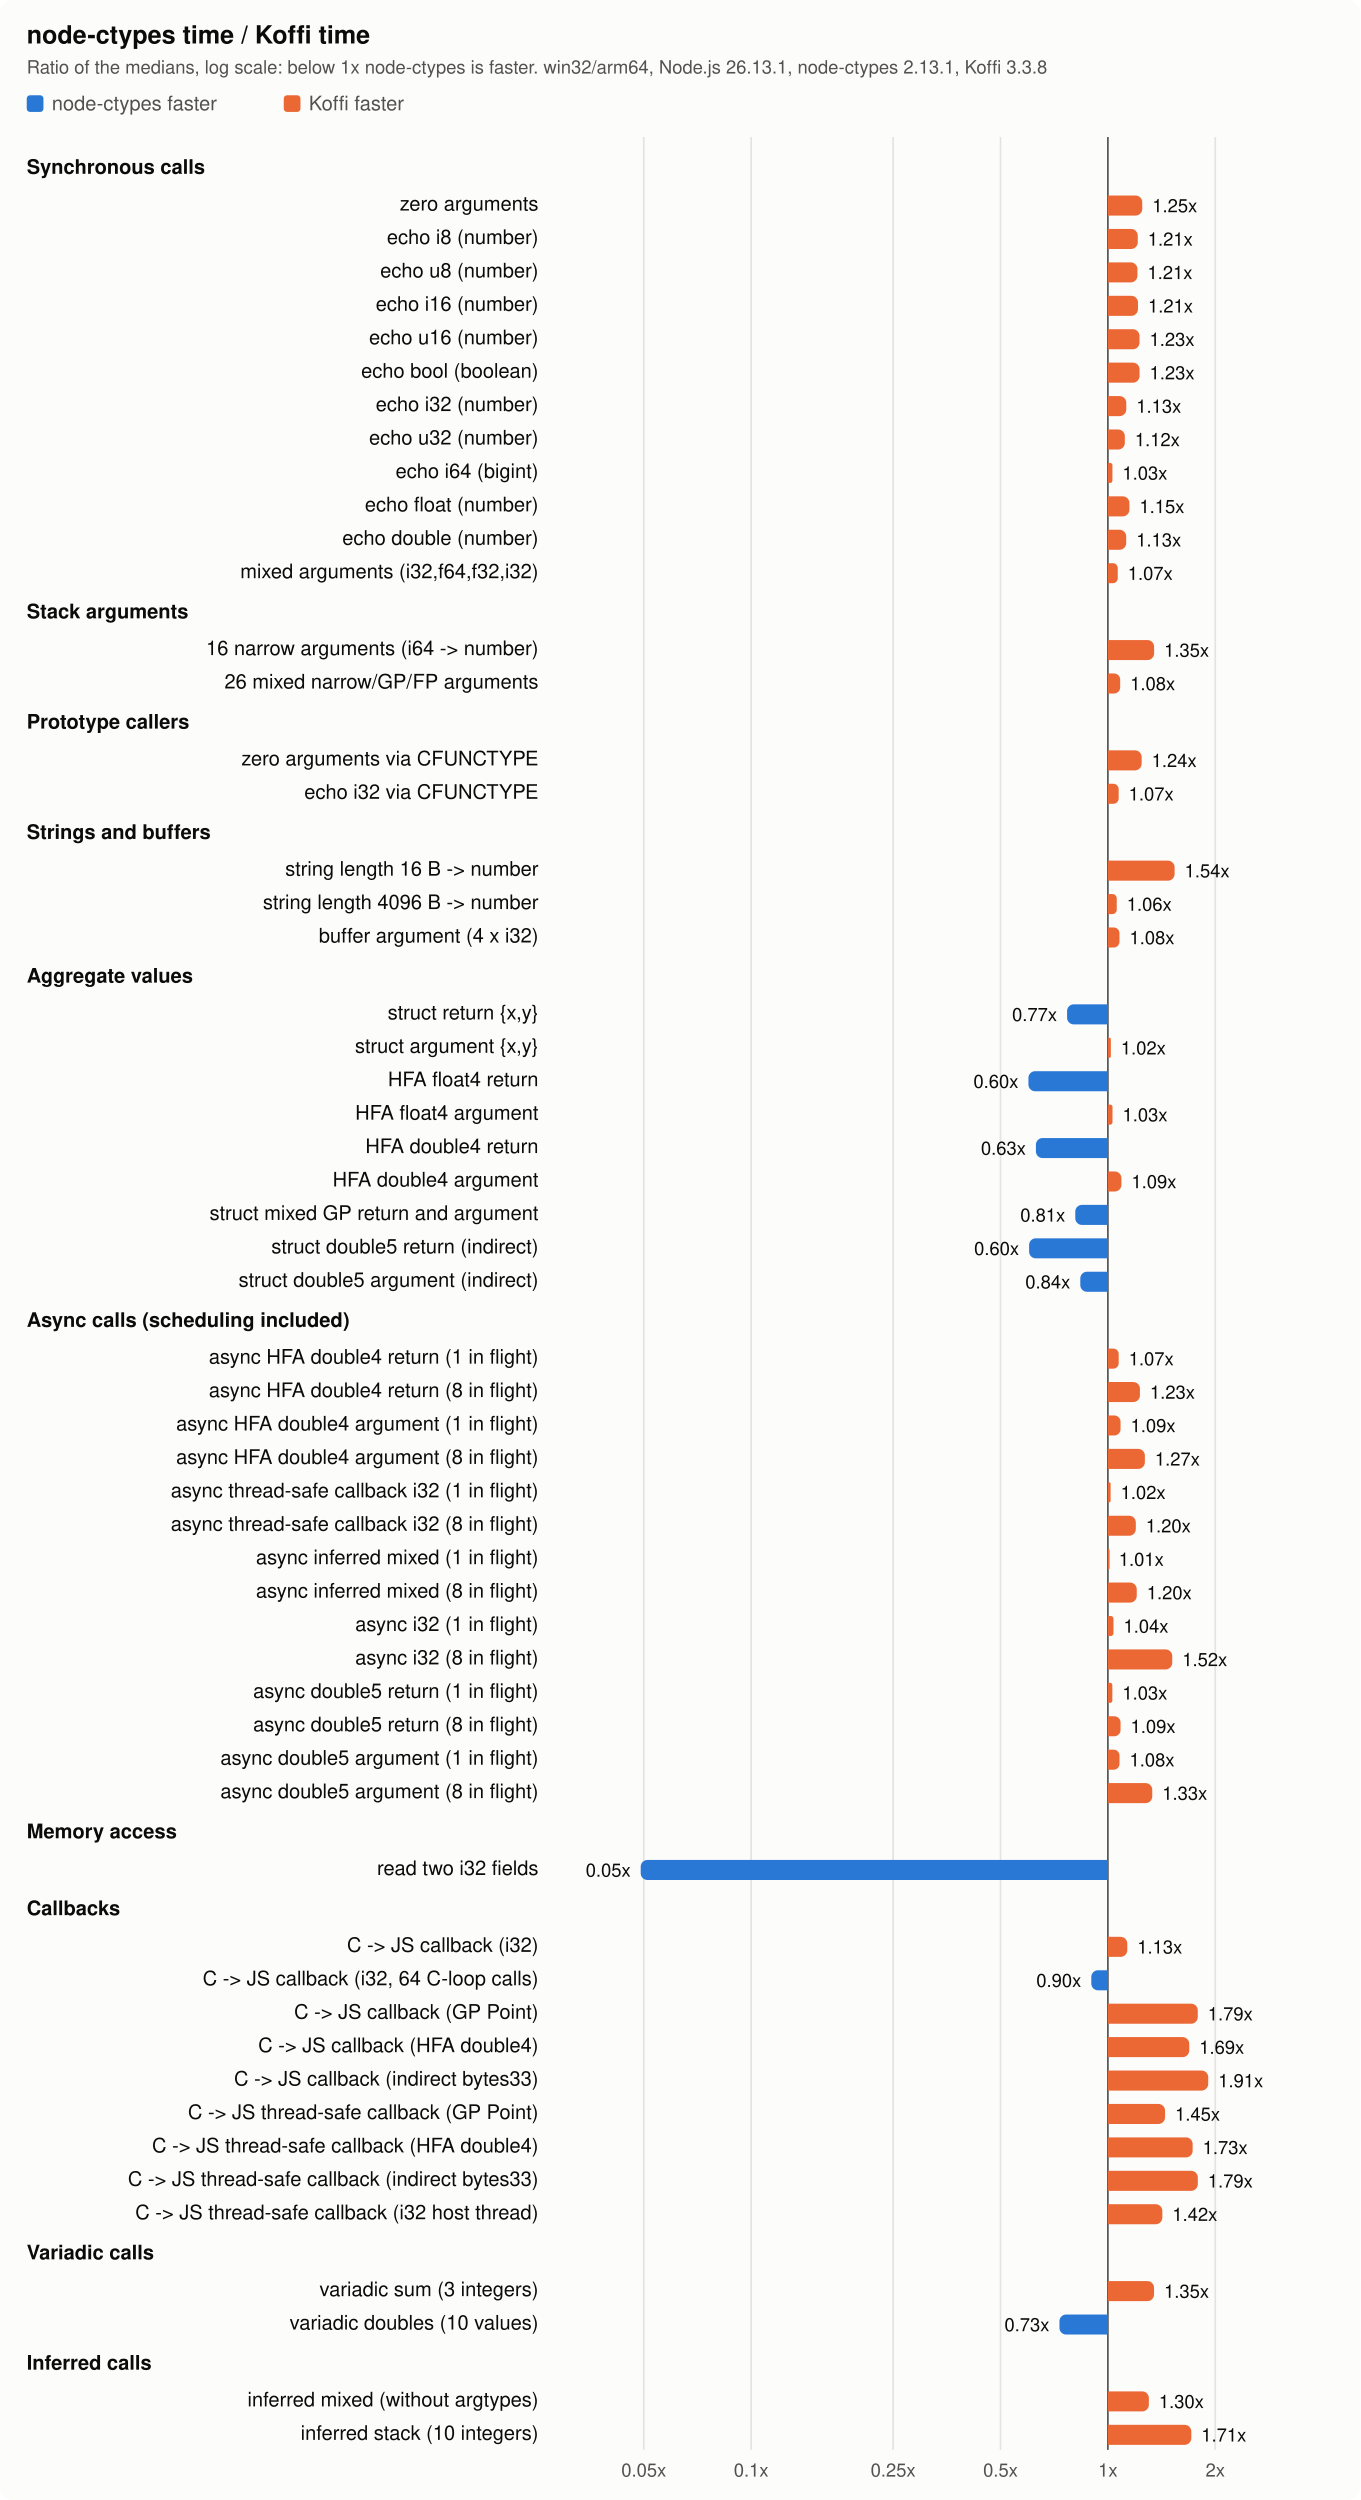
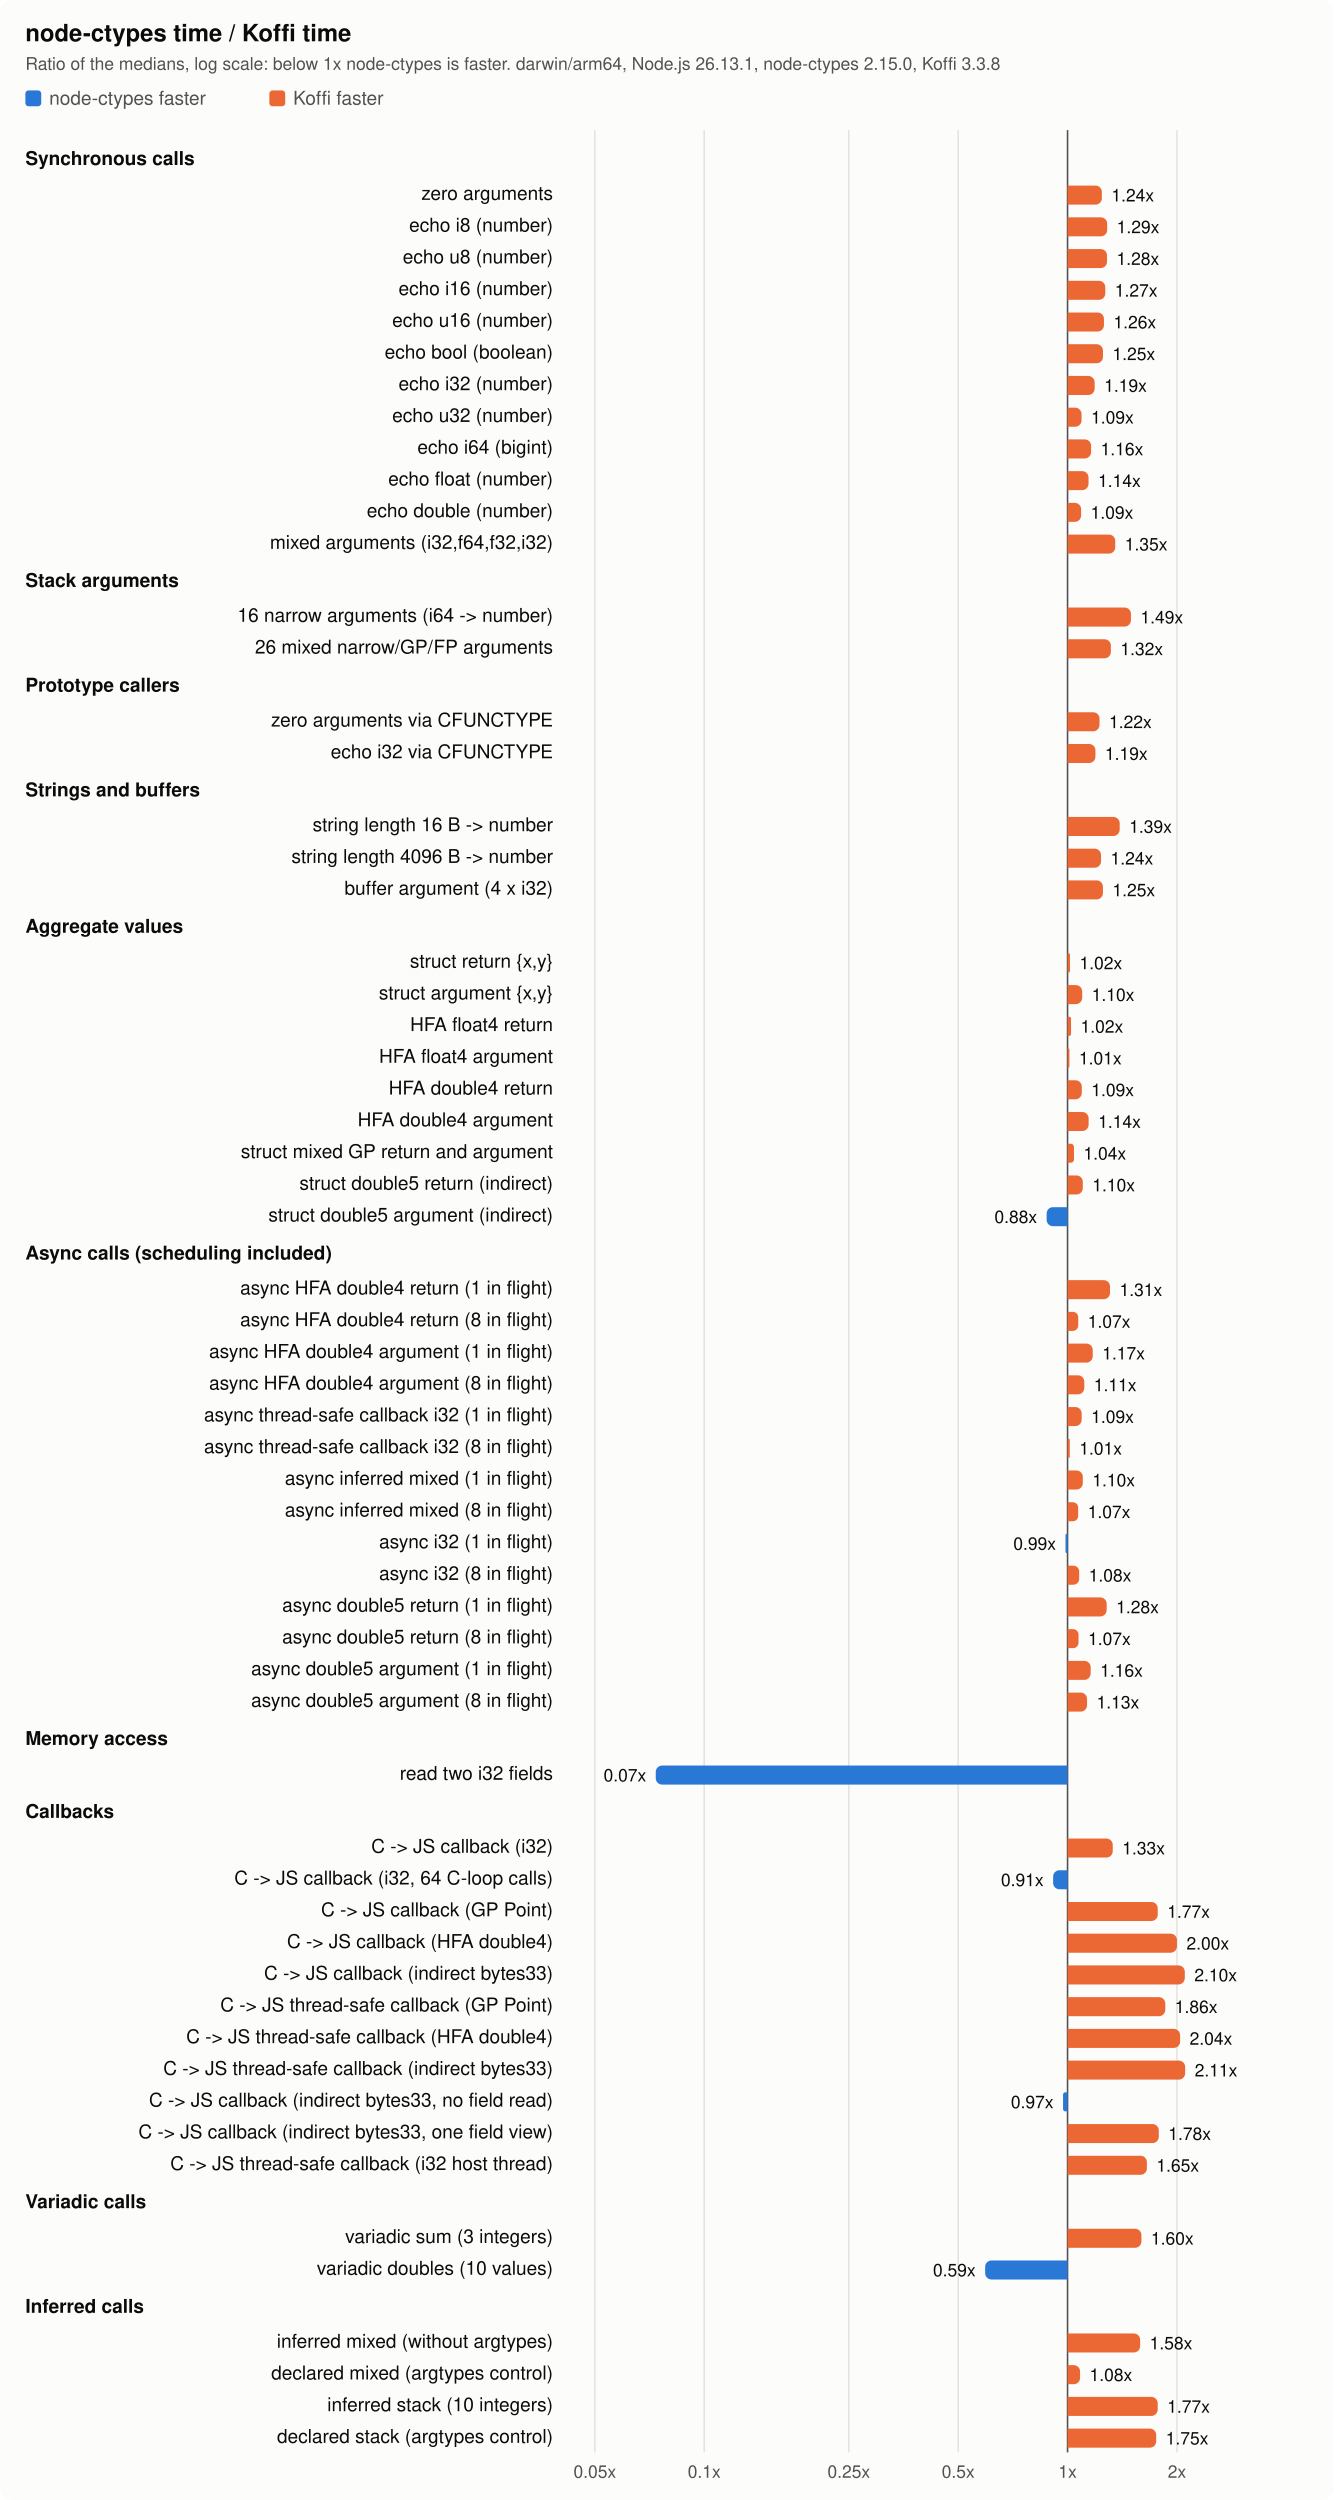
- <svg xmlns="http://www.w3.org/2000/svg" width="814" height="1496" viewBox="0 0 814 1496" role="img" aria-label="node-ctypes time divided by Koffi time, per case">
+ <svg xmlns="http://www.w3.org/2000/svg" width="841" height="1576" viewBox="0 0 841 1576" role="img" aria-label="node-ctypes time divided by Koffi time, per case">
  <style>
.surface { fill: #fcfcfb; } .primary { fill: #0b0b0b; } .secondary { fill: #52514e; }
.ctypes { fill: #2a78d6; } .other { fill: #eb6834; }
.grid { stroke: #e4e3df; stroke-width: 1; } .baseline { stroke: #52514e; stroke-width: 1; }
.whisker { stroke: #0b0b0b; stroke-width: 1.2; }
text { font: 12px -apple-system, BlinkMacSystemFont, "Segoe UI", Helvetica, Arial, sans-serif; }
.title { font-size: 15px; font-weight: 600; } .small { font-size: 11px; } .group { font-weight: 600; }
.value { font-variant-numeric: tabular-nums; }
@media (prefers-color-scheme: dark) {
  .surface { fill: #1a1a19; } .primary { fill: #f0efec; } .secondary { fill: #c3c2b7; }
  .ctypes { fill: #3987e5; } .other { fill: #d95926; }
  .grid { stroke: #383835; } .baseline { stroke: #c3c2b7; } .whisker { stroke: #f0efec; }
}
</style>
-   <rect class="surface" width="814" height="1496" rx="8" />
+   <rect class="surface" width="841" height="1576" rx="8" />
  <text class="primary title" x="16" y="26">node-ctypes time / Koffi time</text>
-   <text class="secondary small" x="16" y="44">Ratio of the medians, log scale: below 1x node-ctypes is faster. win32/arm64, Node.js 26.13.1, node-ctypes 2.13.1, Koffi 3.3.8</text>
+   <text class="secondary small" x="16" y="44">Ratio of the medians, log scale: below 1x node-ctypes is faster. darwin/arm64, Node.js 26.13.1, node-ctypes 2.15.0, Koffi 3.3.8</text>
  <rect class="ctypes" x="16" y="57" width="10" height="10" rx="2" />
  <text class="secondary" x="31" y="66">node-ctypes faster</text>
  <rect class="other" x="169.8" y="57" width="10" height="10" rx="2" />
  <text class="secondary" x="184.8" y="66">Koffi faster</text>
-   <line class="grid" x1="385.235" y1="82" x2="385.235" y2="1466" />
-   <text class="secondary small value" x="385.235" y="1482" text-anchor="middle">0.05x</text>
-   <line class="grid" x1="449.494" y1="82" x2="449.494" y2="1466" />
-   <text class="secondary small value" x="449.494" y="1482" text-anchor="middle">0.1x</text>
-   <line class="grid" x1="534.44" y1="82" x2="534.44" y2="1466" />
-   <text class="secondary small value" x="534.44" y="1482" text-anchor="middle">0.25x</text>
-   <line class="grid" x1="598.699" y1="82" x2="598.699" y2="1466" />
-   <text class="secondary small value" x="598.699" y="1482" text-anchor="middle">0.5x</text>
-   <line class="baseline" x1="662.959" y1="82" x2="662.959" y2="1466" />
-   <text class="secondary small value" x="662.959" y="1482" text-anchor="middle">1x</text>
-   <line class="grid" x1="727.218" y1="82" x2="727.218" y2="1466" />
-   <text class="secondary small value" x="727.218" y="1482" text-anchor="middle">2x</text>
+   <line class="grid" x1="374.976" y1="82" x2="374.976" y2="1546" />
+   <text class="secondary small value" x="374.976" y="1562" text-anchor="middle">0.05x</text>
+   <line class="grid" x1="443.929" y1="82" x2="443.929" y2="1546" />
+   <text class="secondary small value" x="443.929" y="1562" text-anchor="middle">0.1x</text>
+   <line class="grid" x1="535.079" y1="82" x2="535.079" y2="1546" />
+   <text class="secondary small value" x="535.079" y="1562" text-anchor="middle">0.25x</text>
+   <line class="grid" x1="604.032" y1="82" x2="604.032" y2="1546" />
+   <text class="secondary small value" x="604.032" y="1562" text-anchor="middle">0.5x</text>
+   <line class="baseline" x1="672.984" y1="82" x2="672.984" y2="1546" />
+   <text class="secondary small value" x="672.984" y="1562" text-anchor="middle">1x</text>
+   <line class="grid" x1="741.937" y1="82" x2="741.937" y2="1546" />
+   <text class="secondary small value" x="741.937" y="1562" text-anchor="middle">2x</text>
  <text class="primary group" x="16" y="104">Synchronous calls</text>
-   <text class="primary" x="322.2" y="126" text-anchor="end">zero arguments</text>
-   <path class="other" d="M662.959,117h16.573a4,4 0 0 1 4,4v4a4,4 0 0 1 -4,4h-16.573z" />
-   <text class="primary small value" x="689.531" y="127" text-anchor="start">1.25x</text>
-   <text class="primary" x="322.2" y="146" text-anchor="end">echo i8 (number)</text>
-   <path class="other" d="M662.959,137h13.881a4,4 0 0 1 4,4v4a4,4 0 0 1 -4,4h-13.881z" />
-   <text class="primary small value" x="686.84" y="147" text-anchor="start">1.21x</text>
-   <text class="primary" x="322.2" y="166" text-anchor="end">echo u8 (number)</text>
-   <path class="other" d="M662.959,157h13.684a4,4 0 0 1 4,4v4a4,4 0 0 1 -4,4h-13.684z" />
-   <text class="primary small value" x="686.643" y="167" text-anchor="start">1.21x</text>
-   <text class="primary" x="322.2" y="186" text-anchor="end">echo i16 (number)</text>
-   <path class="other" d="M662.959,177h14.012a4,4 0 0 1 4,4v4a4,4 0 0 1 -4,4h-14.012z" />
-   <text class="primary small value" x="686.971" y="187" text-anchor="start">1.21x</text>
-   <text class="primary" x="322.2" y="206" text-anchor="end">echo u16 (number)</text>
-   <path class="other" d="M662.959,197h14.922a4,4 0 0 1 4,4v4a4,4 0 0 1 -4,4h-14.922z" />
-   <text class="primary small value" x="687.881" y="207" text-anchor="start">1.23x</text>
-   <text class="primary" x="322.2" y="226" text-anchor="end">echo bool (boolean)</text>
-   <path class="other" d="M662.959,217h14.949a4,4 0 0 1 4,4v4a4,4 0 0 1 -4,4h-14.949z" />
-   <text class="primary small value" x="687.907" y="227" text-anchor="start">1.23x</text>
-   <text class="primary" x="322.2" y="246" text-anchor="end">echo i32 (number)</text>
-   <path class="other" d="M662.959,237h7.007a4,4 0 0 1 4,4v4a4,4 0 0 1 -4,4h-7.007z" />
-   <text class="primary small value" x="679.966" y="247" text-anchor="start">1.13x</text>
-   <text class="primary" x="322.2" y="266" text-anchor="end">echo u32 (number)</text>
-   <path class="other" d="M662.959,257h6.148a4,4 0 0 1 4,4v4a4,4 0 0 1 -4,4h-6.148z" />
-   <text class="primary small value" x="679.106" y="267" text-anchor="start">1.12x</text>
-   <text class="primary" x="322.2" y="286" text-anchor="end">echo i64 (bigint)</text>
-   <path class="other" d="M662.959,277h1.352a1.352,1.352 0 0 1 1.352,1.352v9.296a1.352,1.352 0 0 1 -1.352,1.352h-1.352z" />
-   <text class="primary small value" x="671.662" y="287" text-anchor="start">1.03x</text>
-   <text class="primary" x="322.2" y="306" text-anchor="end">echo float (number)</text>
-   <path class="other" d="M662.959,297h8.878a4,4 0 0 1 4,4v4a4,4 0 0 1 -4,4h-8.878z" />
-   <text class="primary small value" x="681.836" y="307" text-anchor="start">1.15x</text>
-   <text class="primary" x="322.2" y="326" text-anchor="end">echo double (number)</text>
-   <path class="other" d="M662.959,317h6.969a4,4 0 0 1 4,4v4a4,4 0 0 1 -4,4h-6.969z" />
-   <text class="primary small value" x="679.927" y="327" text-anchor="start">1.13x</text>
-   <text class="primary" x="322.2" y="346" text-anchor="end">mixed arguments (i32,f64,f32,i32)</text>
-   <path class="other" d="M662.959,337h2.952a2.952,2.952 0 0 1 2.952,2.952v6.097a2.952,2.952 0 0 1 -2.952,2.952h-2.952z" />
-   <text class="primary small value" x="674.862" y="347" text-anchor="start">1.07x</text>
+   <text class="primary" x="348.6" y="126" text-anchor="end">zero arguments</text>
+   <path class="other" d="M672.984,117h17.636a4,4 0 0 1 4,4v4a4,4 0 0 1 -4,4h-17.636z" />
+   <text class="primary small value" x="700.62" y="127" text-anchor="start">1.24x</text>
+   <text class="primary" x="348.6" y="146" text-anchor="end">echo i8 (number)</text>
+   <path class="other" d="M672.984,137h20.986a4,4 0 0 1 4,4v4a4,4 0 0 1 -4,4h-20.986z" />
+   <text class="primary small value" x="703.971" y="147" text-anchor="start">1.29x</text>
+   <text class="primary" x="348.6" y="166" text-anchor="end">echo u8 (number)</text>
+   <path class="other" d="M672.984,157h20.881a4,4 0 0 1 4,4v4a4,4 0 0 1 -4,4h-20.881z" />
+   <text class="primary small value" x="703.865" y="167" text-anchor="start">1.28x</text>
+   <text class="primary" x="348.6" y="186" text-anchor="end">echo i16 (number)</text>
+   <path class="other" d="M672.984,177h19.793a4,4 0 0 1 4,4v4a4,4 0 0 1 -4,4h-19.793z" />
+   <text class="primary small value" x="702.778" y="187" text-anchor="start">1.27x</text>
+   <text class="primary" x="348.6" y="206" text-anchor="end">echo u16 (number)</text>
+   <path class="other" d="M672.984,197h18.953a4,4 0 0 1 4,4v4a4,4 0 0 1 -4,4h-18.953z" />
+   <text class="primary small value" x="701.937" y="207" text-anchor="start">1.26x</text>
+   <text class="primary" x="348.6" y="226" text-anchor="end">echo bool (boolean)</text>
+   <path class="other" d="M672.984,217h18.337a4,4 0 0 1 4,4v4a4,4 0 0 1 -4,4h-18.337z" />
+   <text class="primary small value" x="701.321" y="227" text-anchor="start">1.25x</text>
+   <text class="primary" x="348.6" y="246" text-anchor="end">echo i32 (number)</text>
+   <path class="other" d="M672.984,237h13.092a4,4 0 0 1 4,4v4a4,4 0 0 1 -4,4h-13.092z" />
+   <text class="primary small value" x="696.077" y="247" text-anchor="start">1.19x</text>
+   <text class="primary" x="348.6" y="266" text-anchor="end">echo u32 (number)</text>
+   <path class="other" d="M672.984,257h4.824a4,4 0 0 1 4,4v4a4,4 0 0 1 -4,4h-4.824z" />
+   <text class="primary small value" x="687.809" y="267" text-anchor="start">1.09x</text>
+   <text class="primary" x="348.6" y="286" text-anchor="end">echo i64 (bigint)</text>
+   <path class="other" d="M672.984,277h10.856a4,4 0 0 1 4,4v4a4,4 0 0 1 -4,4h-10.856z" />
+   <text class="primary small value" x="693.84" y="287" text-anchor="start">1.16x</text>
+   <text class="primary" x="348.6" y="306" text-anchor="end">echo float (number)</text>
+   <path class="other" d="M672.984,297h9.225a4,4 0 0 1 4,4v4a4,4 0 0 1 -4,4h-9.225z" />
+   <text class="primary small value" x="692.21" y="307" text-anchor="start">1.14x</text>
+   <text class="primary" x="348.6" y="326" text-anchor="end">echo double (number)</text>
+   <path class="other" d="M672.984,317h4.549a4,4 0 0 1 4,4v4a4,4 0 0 1 -4,4h-4.549z" />
+   <text class="primary small value" x="687.534" y="327" text-anchor="start">1.09x</text>
+   <text class="primary" x="348.6" y="346" text-anchor="end">mixed arguments (i32,f64,f32,i32)</text>
+   <path class="other" d="M672.984,337h26.078a4,4 0 0 1 4,4v4a4,4 0 0 1 -4,4h-26.078z" />
+   <text class="primary small value" x="709.062" y="347" text-anchor="start">1.35x</text>
  <text class="primary group" x="16" y="370">Stack arguments</text>
-   <text class="primary" x="322.2" y="392" text-anchor="end">16 narrow arguments (i64 -&gt; number)</text>
-   <path class="other" d="M662.959,383h23.653a4,4 0 0 1 4,4v4a4,4 0 0 1 -4,4h-23.653z" />
-   <text class="primary small value" x="696.612" y="393" text-anchor="start">1.35x</text>
-   <text class="primary" x="322.2" y="412" text-anchor="end">26 mixed narrow/GP/FP arguments</text>
-   <path class="other" d="M662.959,403h3.678a3.678,3.678 0 0 1 3.678,3.678v4.645a3.678,3.678 0 0 1 -3.678,3.678h-3.678z" />
-   <text class="primary small value" x="676.314" y="413" text-anchor="start">1.08x</text>
+   <text class="primary" x="348.6" y="392" text-anchor="end">16 narrow arguments (i64 -&gt; number)</text>
+   <path class="other" d="M672.984,383h35.965a4,4 0 0 1 4,4v4a4,4 0 0 1 -4,4h-35.965z" />
+   <text class="primary small value" x="718.949" y="393" text-anchor="start">1.49x</text>
+   <text class="primary" x="348.6" y="412" text-anchor="end">26 mixed narrow/GP/FP arguments</text>
+   <path class="other" d="M672.984,403h23.315a4,4 0 0 1 4,4v4a4,4 0 0 1 -4,4h-23.315z" />
+   <text class="primary small value" x="706.299" y="413" text-anchor="start">1.32x</text>
  <text class="primary group" x="16" y="436">Prototype callers</text>
-   <text class="primary" x="322.2" y="458" text-anchor="end">zero arguments via CFUNCTYPE</text>
-   <path class="other" d="M662.959,449h16.202a4,4 0 0 1 4,4v4a4,4 0 0 1 -4,4h-16.202z" />
-   <text class="primary small value" x="689.161" y="459" text-anchor="start">1.24x</text>
-   <text class="primary" x="322.2" y="478" text-anchor="end">echo i32 via CFUNCTYPE</text>
-   <path class="other" d="M662.959,469h3.227a3.227,3.227 0 0 1 3.227,3.227v5.545a3.227,3.227 0 0 1 -3.227,3.227h-3.227z" />
-   <text class="primary small value" x="675.413" y="479" text-anchor="start">1.07x</text>
+   <text class="primary" x="348.6" y="458" text-anchor="end">zero arguments via CFUNCTYPE</text>
+   <path class="other" d="M672.984,449h16.153a4,4 0 0 1 4,4v4a4,4 0 0 1 -4,4h-16.153z" />
+   <text class="primary small value" x="699.138" y="459" text-anchor="start">1.22x</text>
+   <text class="primary" x="348.6" y="478" text-anchor="end">echo i32 via CFUNCTYPE</text>
+   <path class="other" d="M672.984,469h13.579a4,4 0 0 1 4,4v4a4,4 0 0 1 -4,4h-13.579z" />
+   <text class="primary small value" x="696.564" y="479" text-anchor="start">1.19x</text>
  <text class="primary group" x="16" y="502">Strings and buffers</text>
-   <text class="primary" x="322.2" y="524" text-anchor="end">string length 16 B -&gt; number</text>
-   <path class="other" d="M662.959,515h35.927a4,4 0 0 1 4,4v4a4,4 0 0 1 -4,4h-35.927z" />
-   <text class="primary small value" x="708.886" y="525" text-anchor="start">1.54x</text>
-   <text class="primary" x="322.2" y="544" text-anchor="end">string length 4096 B -&gt; number</text>
-   <path class="other" d="M662.959,535h2.652a2.652,2.652 0 0 1 2.652,2.652v6.697a2.652,2.652 0 0 1 -2.652,2.652h-2.652z" />
-   <text class="primary small value" x="674.262" y="545" text-anchor="start">1.06x</text>
-   <text class="primary" x="322.2" y="564" text-anchor="end">buffer argument (4 x i32)</text>
-   <path class="other" d="M662.959,555h3.463a3.463,3.463 0 0 1 3.463,3.463v5.074a3.463,3.463 0 0 1 -3.463,3.463h-3.463z" />
-   <text class="primary small value" x="675.885" y="565" text-anchor="start">1.08x</text>
+   <text class="primary" x="348.6" y="524" text-anchor="end">string length 16 B -&gt; number</text>
+   <path class="other" d="M672.984,515h28.866a4,4 0 0 1 4,4v4a4,4 0 0 1 -4,4h-28.866z" />
+   <text class="primary small value" x="711.851" y="525" text-anchor="start">1.39x</text>
+   <text class="primary" x="348.6" y="544" text-anchor="end">string length 4096 B -&gt; number</text>
+   <path class="other" d="M672.984,535h17.112a4,4 0 0 1 4,4v4a4,4 0 0 1 -4,4h-17.112z" />
+   <text class="primary small value" x="700.097" y="545" text-anchor="start">1.24x</text>
+   <text class="primary" x="348.6" y="564" text-anchor="end">buffer argument (4 x i32)</text>
+   <path class="other" d="M672.984,555h18.309a4,4 0 0 1 4,4v4a4,4 0 0 1 -4,4h-18.309z" />
+   <text class="primary small value" x="701.293" y="565" text-anchor="start">1.25x</text>
  <text class="primary group" x="16" y="588">Aggregate values</text>
-   <text class="primary" x="322.2" y="610" text-anchor="end">struct return {x,y}</text>
-   <path class="ctypes" d="M662.959,601v12h-20.431a4,4 0 0 1 -4,-4v-4a4,4 0 0 1 4,-4z" />
-   <text class="primary small value" x="632.527" y="611" text-anchor="end">0.77x</text>
-   <text class="primary" x="322.2" y="630" text-anchor="end">struct argument {x,y}</text>
-   <path class="other" d="M662.959,621h0.885a0.885,0.885 0 0 1 0.885,0.885v10.229a0.885,0.885 0 0 1 -0.885,0.885h-0.885z" />
-   <text class="primary small value" x="670.729" y="631" text-anchor="start">1.02x</text>
-   <text class="primary" x="322.2" y="650" text-anchor="end">HFA float4 return</text>
-   <path class="ctypes" d="M662.959,641v12h-43.55a4,4 0 0 1 -4,-4v-4a4,4 0 0 1 4,-4z" />
-   <text class="primary small value" x="609.409" y="651" text-anchor="end">0.60x</text>
-   <text class="primary" x="322.2" y="670" text-anchor="end">HFA float4 argument</text>
-   <path class="other" d="M662.959,661h1.382a1.382,1.382 0 0 1 1.382,1.382v9.236a1.382,1.382 0 0 1 -1.382,1.382h-1.382z" />
-   <text class="primary small value" x="671.723" y="671" text-anchor="start">1.03x</text>
-   <text class="primary" x="322.2" y="690" text-anchor="end">HFA double4 return</text>
-   <path class="ctypes" d="M662.959,681v12h-39.069a4,4 0 0 1 -4,-4v-4a4,4 0 0 1 4,-4z" />
-   <text class="primary small value" x="613.889" y="691" text-anchor="end">0.63x</text>
-   <text class="primary" x="322.2" y="710" text-anchor="end">HFA double4 argument</text>
-   <path class="other" d="M662.959,701h4.099a4,4 0 0 1 4,4v4a4,4 0 0 1 -4,4h-4.099z" />
-   <text class="primary small value" x="677.057" y="711" text-anchor="start">1.09x</text>
-   <text class="primary" x="322.2" y="730" text-anchor="end">struct mixed GP return and argument</text>
-   <path class="ctypes" d="M662.959,721v12h-15.516a4,4 0 0 1 -4,-4v-4a4,4 0 0 1 4,-4z" />
-   <text class="primary small value" x="637.443" y="731" text-anchor="end">0.81x</text>
-   <text class="primary" x="322.2" y="750" text-anchor="end">struct double5 return (indirect)</text>
-   <path class="ctypes" d="M662.959,741v12h-43.146a4,4 0 0 1 -4,-4v-4a4,4 0 0 1 4,-4z" />
-   <text class="primary small value" x="609.812" y="751" text-anchor="end">0.60x</text>
-   <text class="primary" x="322.2" y="770" text-anchor="end">struct double5 argument (indirect)</text>
-   <path class="ctypes" d="M662.959,761v12h-12.511a4,4 0 0 1 -4,-4v-4a4,4 0 0 1 4,-4z" />
-   <text class="primary small value" x="640.447" y="771" text-anchor="end">0.84x</text>
+   <text class="primary" x="348.6" y="610" text-anchor="end">struct return {x,y}</text>
+   <path class="other" d="M672.984,601h0.77a0.77,0.77 0 0 1 0.77,0.77v10.46a0.77,0.77 0 0 1 -0.77,0.77h-0.77z" />
+   <text class="primary small value" x="680.525" y="611" text-anchor="start">1.02x</text>
+   <text class="primary" x="348.6" y="630" text-anchor="end">struct argument {x,y}</text>
+   <path class="other" d="M672.984,621h5.232a4,4 0 0 1 4,4v4a4,4 0 0 1 -4,4h-5.232z" />
+   <text class="primary small value" x="688.217" y="631" text-anchor="start">1.10x</text>
+   <text class="primary" x="348.6" y="650" text-anchor="end">HFA float4 return</text>
+   <path class="other" d="M672.984,641h1.105a1.105,1.105 0 0 1 1.105,1.105v9.79a1.105,1.105 0 0 1 -1.105,1.105h-1.105z" />
+   <text class="primary small value" x="681.195" y="651" text-anchor="start">1.02x</text>
+   <text class="primary" x="348.6" y="670" text-anchor="end">HFA float4 argument</text>
+   <path class="other" d="M672.984,661h0.59a0.59,0.59 0 0 1 0.59,0.59v10.82a0.59,0.59 0 0 1 -0.59,0.59h-0.59z" />
+   <text class="primary small value" x="680.164" y="671" text-anchor="start">1.01x</text>
+   <text class="primary" x="348.6" y="690" text-anchor="end">HFA double4 return</text>
+   <path class="other" d="M672.984,681h4.983a4,4 0 0 1 4,4v4a4,4 0 0 1 -4,4h-4.983z" />
+   <text class="primary small value" x="687.967" y="691" text-anchor="start">1.09x</text>
+   <text class="primary" x="348.6" y="710" text-anchor="end">HFA double4 argument</text>
+   <path class="other" d="M672.984,701h9.289a4,4 0 0 1 4,4v4a4,4 0 0 1 -4,4h-9.289z" />
+   <text class="primary small value" x="692.273" y="711" text-anchor="start">1.14x</text>
+   <text class="primary" x="348.6" y="730" text-anchor="end">struct mixed GP return and argument</text>
+   <path class="other" d="M672.984,721h2.022a2.022,2.022 0 0 1 2.022,2.022v7.956a2.022,2.022 0 0 1 -2.022,2.022h-2.022z" />
+   <text class="primary small value" x="683.029" y="731" text-anchor="start">1.04x</text>
+   <text class="primary" x="348.6" y="750" text-anchor="end">struct double5 return (indirect)</text>
+   <path class="other" d="M672.984,741h5.618a4,4 0 0 1 4,4v4a4,4 0 0 1 -4,4h-5.618z" />
+   <text class="primary small value" x="688.602" y="751" text-anchor="start">1.10x</text>
+   <text class="primary" x="348.6" y="770" text-anchor="end">struct double5 argument (indirect)</text>
+   <path class="ctypes" d="M672.984,761v12h-9.187a4,4 0 0 1 -4,-4v-4a4,4 0 0 1 4,-4z" />
+   <text class="primary small value" x="653.797" y="771" text-anchor="end">0.88x</text>
  <text class="primary group" x="16" y="794">Async calls (scheduling included)</text>
-   <text class="primary" x="322.2" y="816" text-anchor="end">async HFA double4 return (1 in flight)</text>
-   <path class="other" d="M662.959,807h3.235a3.235,3.235 0 0 1 3.235,3.235v5.53a3.235,3.235 0 0 1 -3.235,3.235h-3.235z" />
-   <text class="primary small value" x="675.429" y="817" text-anchor="start">1.07x</text>
-   <text class="primary" x="322.2" y="836" text-anchor="end">async HFA double4 return (8 in flight)</text>
-   <path class="other" d="M662.959,827h15.178a4,4 0 0 1 4,4v4a4,4 0 0 1 -4,4h-15.178z" />
-   <text class="primary small value" x="688.137" y="837" text-anchor="start">1.23x</text>
-   <text class="primary" x="322.2" y="856" text-anchor="end">async HFA double4 argument (1 in flight)</text>
-   <path class="other" d="M662.959,847h3.79a3.79,3.79 0 0 1 3.79,3.79v4.42a3.79,3.79 0 0 1 -3.79,3.79h-3.79z" />
-   <text class="primary small value" x="676.539" y="857" text-anchor="start">1.09x</text>
-   <text class="primary" x="322.2" y="876" text-anchor="end">async HFA double4 argument (8 in flight)</text>
-   <path class="other" d="M662.959,867h18.134a4,4 0 0 1 4,4v4a4,4 0 0 1 -4,4h-18.134z" />
-   <text class="primary small value" x="691.093" y="877" text-anchor="start">1.27x</text>
-   <text class="primary" x="322.2" y="896" text-anchor="end">async thread-safe callback i32 (1 in flight)</text>
-   <path class="other" d="M662.959,887h0.814a0.814,0.814 0 0 1 0.814,0.814v10.371a0.814,0.814 0 0 1 -0.814,0.814h-0.814z" />
-   <text class="primary small value" x="670.587" y="897" text-anchor="start">1.02x</text>
-   <text class="primary" x="322.2" y="916" text-anchor="end">async thread-safe callback i32 (8 in flight)</text>
-   <path class="other" d="M662.959,907h12.711a4,4 0 0 1 4,4v4a4,4 0 0 1 -4,4h-12.711z" />
-   <text class="primary small value" x="685.669" y="917" text-anchor="start">1.20x</text>
-   <text class="primary" x="322.2" y="936" text-anchor="end">async inferred mixed (1 in flight)</text>
-   <path class="other" d="M662.959,927h0.5a0.5,0.5 0 0 1 0.5,0.5v11a0.5,0.5 0 0 1 -0.5,0.5h-0.5z" />
-   <text class="primary small value" x="669.5" y="937" text-anchor="start">1.01x</text>
-   <text class="primary" x="322.2" y="956" text-anchor="end">async inferred mixed (8 in flight)</text>
-   <path class="other" d="M662.959,947h13.275a4,4 0 0 1 4,4v4a4,4 0 0 1 -4,4h-13.275z" />
-   <text class="primary small value" x="686.233" y="957" text-anchor="start">1.20x</text>
-   <text class="primary" x="322.2" y="976" text-anchor="end">async i32 (1 in flight)</text>
-   <path class="other" d="M662.959,967h1.67a1.67,1.67 0 0 1 1.67,1.67v8.66a1.67,1.67 0 0 1 -1.67,1.67h-1.67z" />
-   <text class="primary small value" x="672.298" y="977" text-anchor="start">1.04x</text>
-   <text class="primary" x="322.2" y="996" text-anchor="end">async i32 (8 in flight)</text>
-   <path class="other" d="M662.959,987h34.517a4,4 0 0 1 4,4v4a4,4 0 0 1 -4,4h-34.517z" />
-   <text class="primary small value" x="707.476" y="997" text-anchor="start">1.52x</text>
-   <text class="primary" x="322.2" y="1016" text-anchor="end">async double5 return (1 in flight)</text>
-   <path class="other" d="M662.959,1007h1.335a1.335,1.335 0 0 1 1.335,1.335v9.33a1.335,1.335 0 0 1 -1.335,1.335h-1.335z" />
-   <text class="primary small value" x="671.629" y="1017" text-anchor="start">1.03x</text>
-   <text class="primary" x="322.2" y="1036" text-anchor="end">async double5 return (8 in flight)</text>
-   <path class="other" d="M662.959,1027h3.794a3.794,3.794 0 0 1 3.794,3.794v4.413a3.794,3.794 0 0 1 -3.794,3.794h-3.794z" />
-   <text class="primary small value" x="676.546" y="1037" text-anchor="start">1.09x</text>
-   <text class="primary" x="322.2" y="1056" text-anchor="end">async double5 argument (1 in flight)</text>
-   <path class="other" d="M662.959,1047h3.474a3.474,3.474 0 0 1 3.474,3.474v5.052a3.474,3.474 0 0 1 -3.474,3.474h-3.474z" />
-   <text class="primary small value" x="675.906" y="1057" text-anchor="start">1.08x</text>
-   <text class="primary" x="322.2" y="1076" text-anchor="end">async double5 argument (8 in flight)</text>
-   <path class="other" d="M662.959,1067h22.552a4,4 0 0 1 4,4v4a4,4 0 0 1 -4,4h-22.552z" />
-   <text class="primary small value" x="695.511" y="1077" text-anchor="start">1.33x</text>
+   <text class="primary" x="348.6" y="816" text-anchor="end">async HFA double4 return (1 in flight)</text>
+   <path class="other" d="M672.984,807h22.782a4,4 0 0 1 4,4v4a4,4 0 0 1 -4,4h-22.782z" />
+   <text class="primary small value" x="705.766" y="817" text-anchor="start">1.31x</text>
+   <text class="primary" x="348.6" y="836" text-anchor="end">async HFA double4 return (8 in flight)</text>
+   <path class="other" d="M672.984,827h3.368a3.368,3.368 0 0 1 3.368,3.368v5.264a3.368,3.368 0 0 1 -3.368,3.368h-3.368z" />
+   <text class="primary small value" x="685.721" y="837" text-anchor="start">1.07x</text>
+   <text class="primary" x="348.6" y="856" text-anchor="end">async HFA double4 argument (1 in flight)</text>
+   <path class="other" d="M672.984,847h11.868a4,4 0 0 1 4,4v4a4,4 0 0 1 -4,4h-11.868z" />
+   <text class="primary small value" x="694.853" y="857" text-anchor="start">1.17x</text>
+   <text class="primary" x="348.6" y="876" text-anchor="end">async HFA double4 argument (8 in flight)</text>
+   <path class="other" d="M672.984,867h6.563a4,4 0 0 1 4,4v4a4,4 0 0 1 -4,4h-6.563z" />
+   <text class="primary small value" x="689.547" y="877" text-anchor="start">1.11x</text>
+   <text class="primary" x="348.6" y="896" text-anchor="end">async thread-safe callback i32 (1 in flight)</text>
+   <path class="other" d="M672.984,887h4.903a4,4 0 0 1 4,4v4a4,4 0 0 1 -4,4h-4.903z" />
+   <text class="primary small value" x="687.887" y="897" text-anchor="start">1.09x</text>
+   <text class="primary" x="348.6" y="916" text-anchor="end">async thread-safe callback i32 (8 in flight)</text>
+   <path class="other" d="M672.984,907h0.697a0.697,0.697 0 0 1 0.697,0.697v10.605a0.697,0.697 0 0 1 -0.697,0.697h-0.697z" />
+   <text class="primary small value" x="680.379" y="917" text-anchor="start">1.01x</text>
+   <text class="primary" x="348.6" y="936" text-anchor="end">async inferred mixed (1 in flight)</text>
+   <path class="other" d="M672.984,927h5.624a4,4 0 0 1 4,4v4a4,4 0 0 1 -4,4h-5.624z" />
+   <text class="primary small value" x="688.609" y="937" text-anchor="start">1.10x</text>
+   <text class="primary" x="348.6" y="956" text-anchor="end">async inferred mixed (8 in flight)</text>
+   <path class="other" d="M672.984,947h3.353a3.353,3.353 0 0 1 3.353,3.353v5.294a3.353,3.353 0 0 1 -3.353,3.353h-3.353z" />
+   <text class="primary small value" x="685.69" y="957" text-anchor="start">1.07x</text>
+   <text class="primary" x="348.6" y="976" text-anchor="end">async i32 (1 in flight)</text>
+   <path class="ctypes" d="M672.984,967v12h-0.642a0.642,0.642 0 0 1 -0.642,-0.642v-10.717a0.642,0.642 0 0 1 0.642,-0.642z" />
+   <text class="primary small value" x="665.701" y="977" text-anchor="end">0.99x</text>
+   <text class="primary" x="348.6" y="996" text-anchor="end">async i32 (8 in flight)</text>
+   <path class="other" d="M672.984,987h3.67a3.67,3.67 0 0 1 3.67,3.67v4.661a3.67,3.67 0 0 1 -3.67,3.67h-3.67z" />
+   <text class="primary small value" x="686.324" y="997" text-anchor="start">1.08x</text>
+   <text class="primary" x="348.6" y="1016" text-anchor="end">async double5 return (1 in flight)</text>
+   <path class="other" d="M672.984,1007h20.663a4,4 0 0 1 4,4v4a4,4 0 0 1 -4,4h-20.663z" />
+   <text class="primary small value" x="703.648" y="1017" text-anchor="start">1.28x</text>
+   <text class="primary" x="348.6" y="1036" text-anchor="end">async double5 return (8 in flight)</text>
+   <path class="other" d="M672.984,1027h3.466a3.466,3.466 0 0 1 3.466,3.466v5.067a3.466,3.466 0 0 1 -3.466,3.466h-3.466z" />
+   <text class="primary small value" x="685.917" y="1037" text-anchor="start">1.07x</text>
+   <text class="primary" x="348.6" y="1056" text-anchor="end">async double5 argument (1 in flight)</text>
+   <path class="other" d="M672.984,1047h10.566a4,4 0 0 1 4,4v4a4,4 0 0 1 -4,4h-10.566z" />
+   <text class="primary small value" x="693.551" y="1057" text-anchor="start">1.16x</text>
+   <text class="primary" x="348.6" y="1076" text-anchor="end">async double5 argument (8 in flight)</text>
+   <path class="other" d="M672.984,1067h8.299a4,4 0 0 1 4,4v4a4,4 0 0 1 -4,4h-8.299z" />
+   <text class="primary small value" x="691.284" y="1077" text-anchor="start">1.13x</text>
  <text class="primary group" x="16" y="1100">Memory access</text>
-   <text class="primary" x="322.2" y="1122" text-anchor="end">read two i32 fields</text>
-   <path class="ctypes" d="M662.959,1113v12h-275.566a4,4 0 0 1 -4,-4v-4a4,4 0 0 1 4,-4z" />
-   <text class="primary small value" x="377.393" y="1123" text-anchor="end">0.05x</text>
+   <text class="primary" x="348.6" y="1122" text-anchor="end">read two i32 fields</text>
+   <path class="ctypes" d="M672.984,1113v12h-255.599a4,4 0 0 1 -4,-4v-4a4,4 0 0 1 4,-4z" />
+   <text class="primary small value" x="407.386" y="1123" text-anchor="end">0.07x</text>
  <text class="primary group" x="16" y="1146">Callbacks</text>
-   <text class="primary" x="322.2" y="1168" text-anchor="end">C -&gt; JS callback (i32)</text>
-   <path class="other" d="M662.959,1159h7.605a4,4 0 0 1 4,4v4a4,4 0 0 1 -4,4h-7.605z" />
-   <text class="primary small value" x="680.564" y="1169" text-anchor="start">1.13x</text>
-   <text class="primary" x="322.2" y="1188" text-anchor="end">C -&gt; JS callback (i32, 64 C-loop calls)</text>
-   <path class="ctypes" d="M662.959,1179v12h-5.93a4,4 0 0 1 -4,-4v-4a4,4 0 0 1 4,-4z" />
-   <text class="primary small value" x="647.029" y="1189" text-anchor="end">0.90x</text>
-   <text class="primary" x="322.2" y="1208" text-anchor="end">C -&gt; JS callback (GP Point)</text>
-   <path class="other" d="M662.959,1199h49.791a4,4 0 0 1 4,4v4a4,4 0 0 1 -4,4h-49.791z" />
-   <text class="primary small value" x="722.75" y="1209" text-anchor="start">1.79x</text>
-   <text class="primary" x="322.2" y="1228" text-anchor="end">C -&gt; JS callback (HFA double4)</text>
-   <path class="other" d="M662.959,1219h44.69a4,4 0 0 1 4,4v4a4,4 0 0 1 -4,4h-44.69z" />
-   <text class="primary small value" x="717.649" y="1229" text-anchor="start">1.69x</text>
-   <text class="primary" x="322.2" y="1248" text-anchor="end">C -&gt; JS callback (indirect bytes33)</text>
-   <path class="other" d="M662.959,1239h56.048a4,4 0 0 1 4,4v4a4,4 0 0 1 -4,4h-56.048z" />
-   <text class="primary small value" x="729.007" y="1249" text-anchor="start">1.91x</text>
-   <text class="primary" x="322.2" y="1268" text-anchor="end">C -&gt; JS thread-safe callback (GP Point)</text>
-   <path class="other" d="M662.959,1259h30.211a4,4 0 0 1 4,4v4a4,4 0 0 1 -4,4h-30.211z" />
-   <text class="primary small value" x="703.17" y="1269" text-anchor="start">1.45x</text>
-   <text class="primary" x="322.2" y="1288" text-anchor="end">C -&gt; JS thread-safe callback (HFA double4)</text>
-   <path class="other" d="M662.959,1279h46.716a4,4 0 0 1 4,4v4a4,4 0 0 1 -4,4h-46.716z" />
-   <text class="primary small value" x="719.674" y="1289" text-anchor="start">1.73x</text>
-   <text class="primary" x="322.2" y="1308" text-anchor="end">C -&gt; JS thread-safe callback (indirect bytes33)</text>
-   <path class="other" d="M662.959,1299h49.81a4,4 0 0 1 4,4v4a4,4 0 0 1 -4,4h-49.81z" />
-   <text class="primary small value" x="722.768" y="1309" text-anchor="start">1.79x</text>
-   <text class="primary" x="322.2" y="1328" text-anchor="end">C -&gt; JS thread-safe callback (i32 host thread)</text>
-   <path class="other" d="M662.959,1319h28.584a4,4 0 0 1 4,4v4a4,4 0 0 1 -4,4h-28.584z" />
-   <text class="primary small value" x="701.543" y="1329" text-anchor="start">1.42x</text>
-   <text class="primary group" x="16" y="1352">Variadic calls</text>
-   <text class="primary" x="322.2" y="1374" text-anchor="end">variadic sum (3 integers)</text>
-   <path class="other" d="M662.959,1365h23.623a4,4 0 0 1 4,4v4a4,4 0 0 1 -4,4h-23.623z" />
-   <text class="primary small value" x="696.581" y="1375" text-anchor="start">1.35x</text>
-   <text class="primary" x="322.2" y="1394" text-anchor="end">variadic doubles (10 values)</text>
-   <path class="ctypes" d="M662.959,1385v12h-24.989a4,4 0 0 1 -4,-4v-4a4,4 0 0 1 4,-4z" />
-   <text class="primary small value" x="627.97" y="1395" text-anchor="end">0.73x</text>
-   <text class="primary group" x="16" y="1418">Inferred calls</text>
-   <text class="primary" x="322.2" y="1440" text-anchor="end">inferred mixed (without argtypes)</text>
-   <path class="other" d="M662.959,1431h20.521a4,4 0 0 1 4,4v4a4,4 0 0 1 -4,4h-20.521z" />
-   <text class="primary small value" x="693.479" y="1441" text-anchor="start">1.30x</text>
-   <text class="primary" x="322.2" y="1460" text-anchor="end">inferred stack (10 integers)</text>
-   <path class="other" d="M662.959,1451h45.921a4,4 0 0 1 4,4v4a4,4 0 0 1 -4,4h-45.921z" />
-   <text class="primary small value" x="718.879" y="1461" text-anchor="start">1.71x</text>
+   <text class="primary" x="348.6" y="1168" text-anchor="end">C -&gt; JS callback (i32)</text>
+   <path class="other" d="M672.984,1159h24.482a4,4 0 0 1 4,4v4a4,4 0 0 1 -4,4h-24.482z" />
+   <text class="primary small value" x="707.467" y="1169" text-anchor="start">1.33x</text>
+   <text class="primary" x="348.6" y="1188" text-anchor="end">C -&gt; JS callback (i32, 64 C-loop calls)</text>
+   <path class="ctypes" d="M672.984,1179v12h-5.091a4,4 0 0 1 -4,-4v-4a4,4 0 0 1 4,-4z" />
+   <text class="primary small value" x="657.894" y="1189" text-anchor="end">0.91x</text>
+   <text class="primary" x="348.6" y="1208" text-anchor="end">C -&gt; JS callback (GP Point)</text>
+   <path class="other" d="M672.984,1199h52.844a4,4 0 0 1 4,4v4a4,4 0 0 1 -4,4h-52.844z" />
+   <text class="primary small value" x="735.829" y="1209" text-anchor="start">1.77x</text>
+   <text class="primary" x="348.6" y="1228" text-anchor="end">C -&gt; JS callback (HFA double4)</text>
+   <path class="other" d="M672.984,1219h64.967a4,4 0 0 1 4,4v4a4,4 0 0 1 -4,4h-64.967z" />
+   <text class="primary small value" x="747.952" y="1229" text-anchor="start">2.00x</text>
+   <text class="primary" x="348.6" y="1248" text-anchor="end">C -&gt; JS callback (indirect bytes33)</text>
+   <path class="other" d="M672.984,1239h69.923a4,4 0 0 1 4,4v4a4,4 0 0 1 -4,4h-69.923z" />
+   <text class="primary small value" x="752.908" y="1249" text-anchor="start">2.10x</text>
+   <text class="primary" x="348.6" y="1268" text-anchor="end">C -&gt; JS thread-safe callback (GP Point)</text>
+   <path class="other" d="M672.984,1259h57.613a4,4 0 0 1 4,4v4a4,4 0 0 1 -4,4h-57.613z" />
+   <text class="primary small value" x="740.598" y="1269" text-anchor="start">1.86x</text>
+   <text class="primary" x="348.6" y="1288" text-anchor="end">C -&gt; JS thread-safe callback (HFA double4)</text>
+   <path class="other" d="M672.984,1279h66.951a4,4 0 0 1 4,4v4a4,4 0 0 1 -4,4h-66.951z" />
+   <text class="primary small value" x="749.936" y="1289" text-anchor="start">2.04x</text>
+   <text class="primary" x="348.6" y="1308" text-anchor="end">C -&gt; JS thread-safe callback (indirect bytes33)</text>
+   <path class="other" d="M672.984,1299h70.144a4,4 0 0 1 4,4v4a4,4 0 0 1 -4,4h-70.144z" />
+   <text class="primary small value" x="753.129" y="1309" text-anchor="start">2.11x</text>
+   <text class="primary" x="348.6" y="1328" text-anchor="end">C -&gt; JS callback (indirect bytes33, no field read)</text>
+   <path class="ctypes" d="M672.984,1319v12h-1.42a1.42,1.42 0 0 1 -1.42,-1.42v-9.161a1.42,1.42 0 0 1 1.42,-1.42z" />
+   <text class="primary small value" x="664.145" y="1329" text-anchor="end">0.97x</text>
+   <text class="primary" x="348.6" y="1348" text-anchor="end">C -&gt; JS callback (indirect bytes33, one field view)</text>
+   <path class="other" d="M672.984,1339h53.516a4,4 0 0 1 4,4v4a4,4 0 0 1 -4,4h-53.516z" />
+   <text class="primary small value" x="736.5" y="1349" text-anchor="start">1.78x</text>
+   <text class="primary" x="348.6" y="1368" text-anchor="end">C -&gt; JS thread-safe callback (i32 host thread)</text>
+   <path class="other" d="M672.984,1359h46.009a4,4 0 0 1 4,4v4a4,4 0 0 1 -4,4h-46.009z" />
+   <text class="primary small value" x="728.993" y="1369" text-anchor="start">1.65x</text>
+   <text class="primary group" x="16" y="1392">Variadic calls</text>
+   <text class="primary" x="348.6" y="1414" text-anchor="end">variadic sum (3 integers)</text>
+   <path class="other" d="M672.984,1405h42.568a4,4 0 0 1 4,4v4a4,4 0 0 1 -4,4h-42.568z" />
+   <text class="primary small value" x="725.553" y="1415" text-anchor="start">1.60x</text>
+   <text class="primary" x="348.6" y="1434" text-anchor="end">variadic doubles (10 values)</text>
+   <path class="ctypes" d="M672.984,1425v12h-47.946a4,4 0 0 1 -4,-4v-4a4,4 0 0 1 4,-4z" />
+   <text class="primary small value" x="615.039" y="1435" text-anchor="end">0.59x</text>
+   <text class="primary group" x="16" y="1458">Inferred calls</text>
+   <text class="primary" x="348.6" y="1480" text-anchor="end">inferred mixed (without argtypes)</text>
+   <path class="other" d="M672.984,1471h41.767a4,4 0 0 1 4,4v4a4,4 0 0 1 -4,4h-41.767z" />
+   <text class="primary small value" x="724.751" y="1481" text-anchor="start">1.58x</text>
+   <text class="primary" x="348.6" y="1500" text-anchor="end">declared mixed (argtypes control)</text>
+   <path class="other" d="M672.984,1491h3.942a3.942,3.942 0 0 1 3.942,3.942v4.116a3.942,3.942 0 0 1 -3.942,3.942h-3.942z" />
+   <text class="primary small value" x="686.868" y="1501" text-anchor="start">1.08x</text>
+   <text class="primary" x="348.6" y="1520" text-anchor="end">inferred stack (10 integers)</text>
+   <path class="other" d="M672.984,1511h52.835a4,4 0 0 1 4,4v4a4,4 0 0 1 -4,4h-52.835z" />
+   <text class="primary small value" x="735.82" y="1521" text-anchor="start">1.77x</text>
+   <text class="primary" x="348.6" y="1540" text-anchor="end">declared stack (argtypes control)</text>
+   <path class="other" d="M672.984,1531h51.898a4,4 0 0 1 4,4v4a4,4 0 0 1 -4,4h-51.898z" />
+   <text class="primary small value" x="734.882" y="1541" text-anchor="start">1.75x</text>
</svg>
